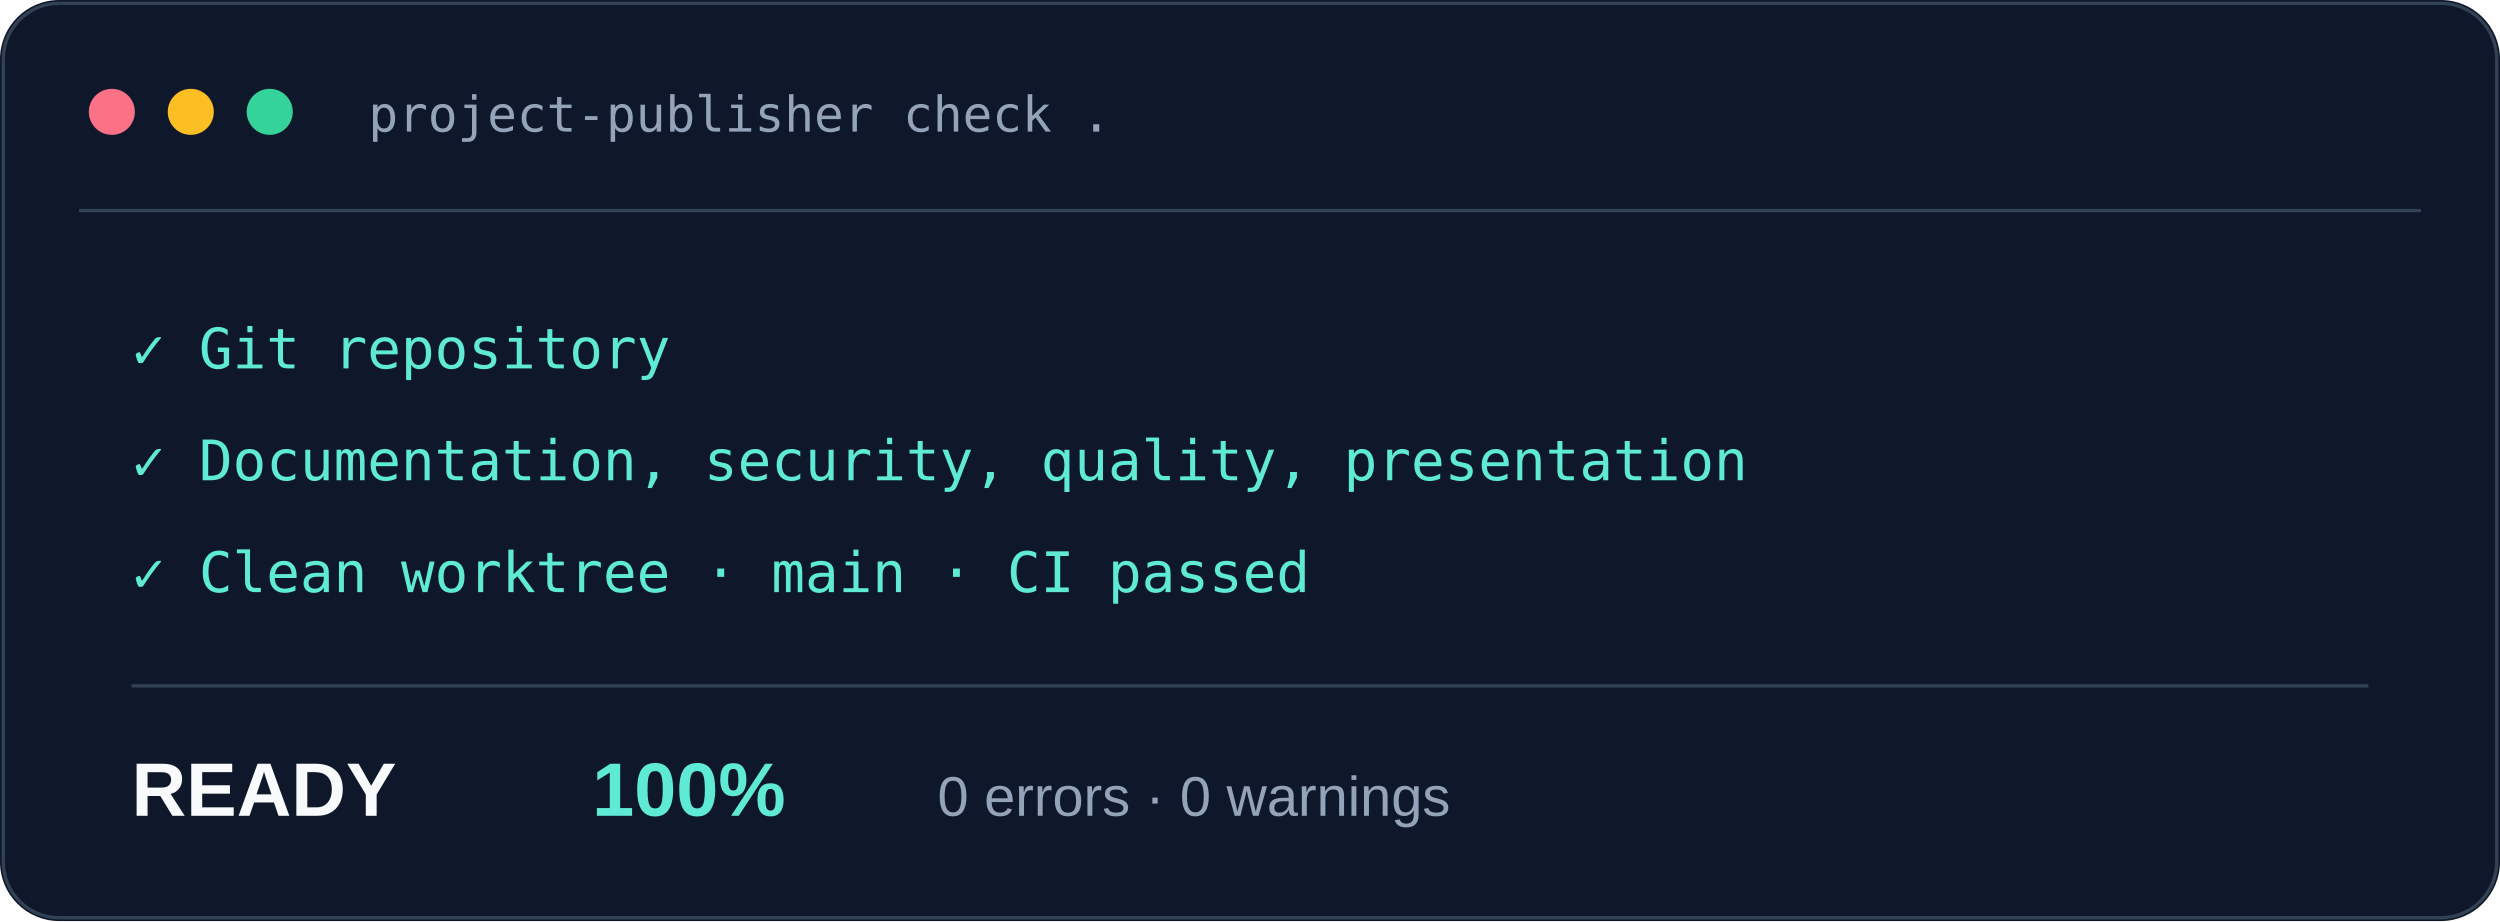
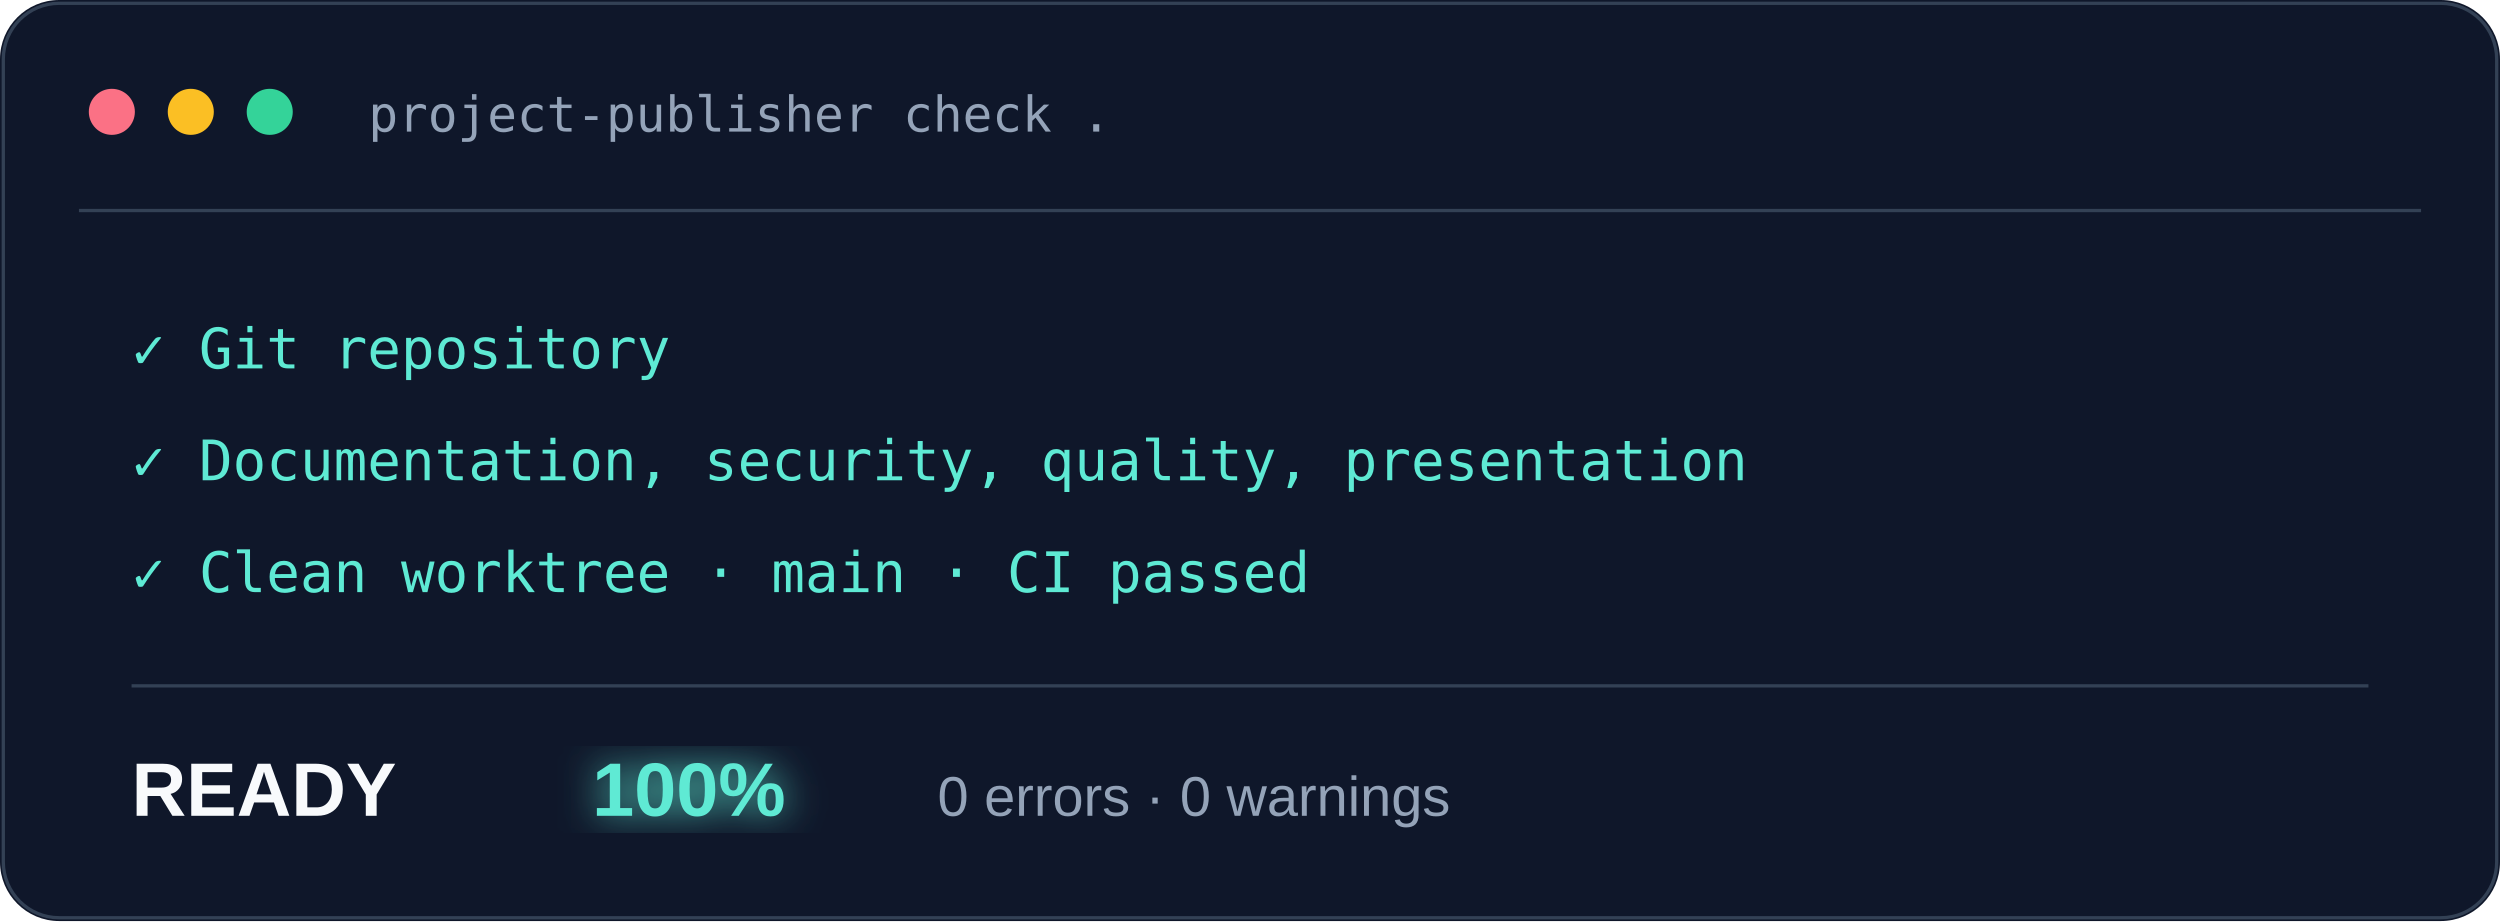
<svg xmlns="http://www.w3.org/2000/svg" width="760" height="280" viewBox="0 0 760 280" role="img" aria-labelledby="title description">
+   <defs>
+     <filter id="score-glow" x="-30%" y="-30%" width="160%" height="160%">
+       <feGaussianBlur stdDeviation="6" result="blur" />
+       <feMerge>
+         <feMergeNode in="blur" />
+         <feMergeNode in="SourceGraphic" />
+       </feMerge>
+     </filter>
+   </defs>
  <rect width="760" height="280" rx="18" fill="#0f172a" />
  <rect x="1" y="1" width="758" height="278" rx="17" fill="none" stroke="#334155" />
  <circle cx="34" cy="34" r="7" fill="#fb7185" />
  <circle cx="58" cy="34" r="7" fill="#fbbf24" />
  <circle cx="82" cy="34" r="7" fill="#34d399" />
  <text x="112" y="40" fill="#94a3b8" font-family="Cascadia Code, Consolas, monospace" font-size="15">project-publisher check .</text>
  <line x1="24" y1="64" x2="736" y2="64" stroke="#334155" />
  <text x="40" y="112" fill="#5eead4" font-family="Cascadia Code, Consolas, monospace" font-size="17">✓ Git repository</text>
  <text x="40" y="146" fill="#5eead4" font-family="Cascadia Code, Consolas, monospace" font-size="17">✓ Documentation, security, quality, presentation</text>
  <text x="40" y="180" fill="#5eead4" font-family="Cascadia Code, Consolas, monospace" font-size="17">✓ Clean worktree · main · CI passed</text>
  <rect x="40" y="208" width="680" height="1" fill="#334155" />
  <text x="40" y="248" fill="#f8fafc" font-family="Segoe UI, Arial, sans-serif" font-size="23" font-weight="700">READY</text>
-   <text x="180" y="248" fill="#5eead4" font-family="Segoe UI, Arial, sans-serif" font-size="23" font-weight="700">100%</text>
+   <text x="180" y="248" fill="#5eead4" font-family="Segoe UI, Arial, sans-serif" font-size="23" font-weight="700" filter="url(#score-glow)">100%</text>
  <text x="285" y="248" fill="#94a3b8" font-family="Segoe UI, Arial, sans-serif" font-size="17">0 errors · 0 warnings</text>
</svg>
